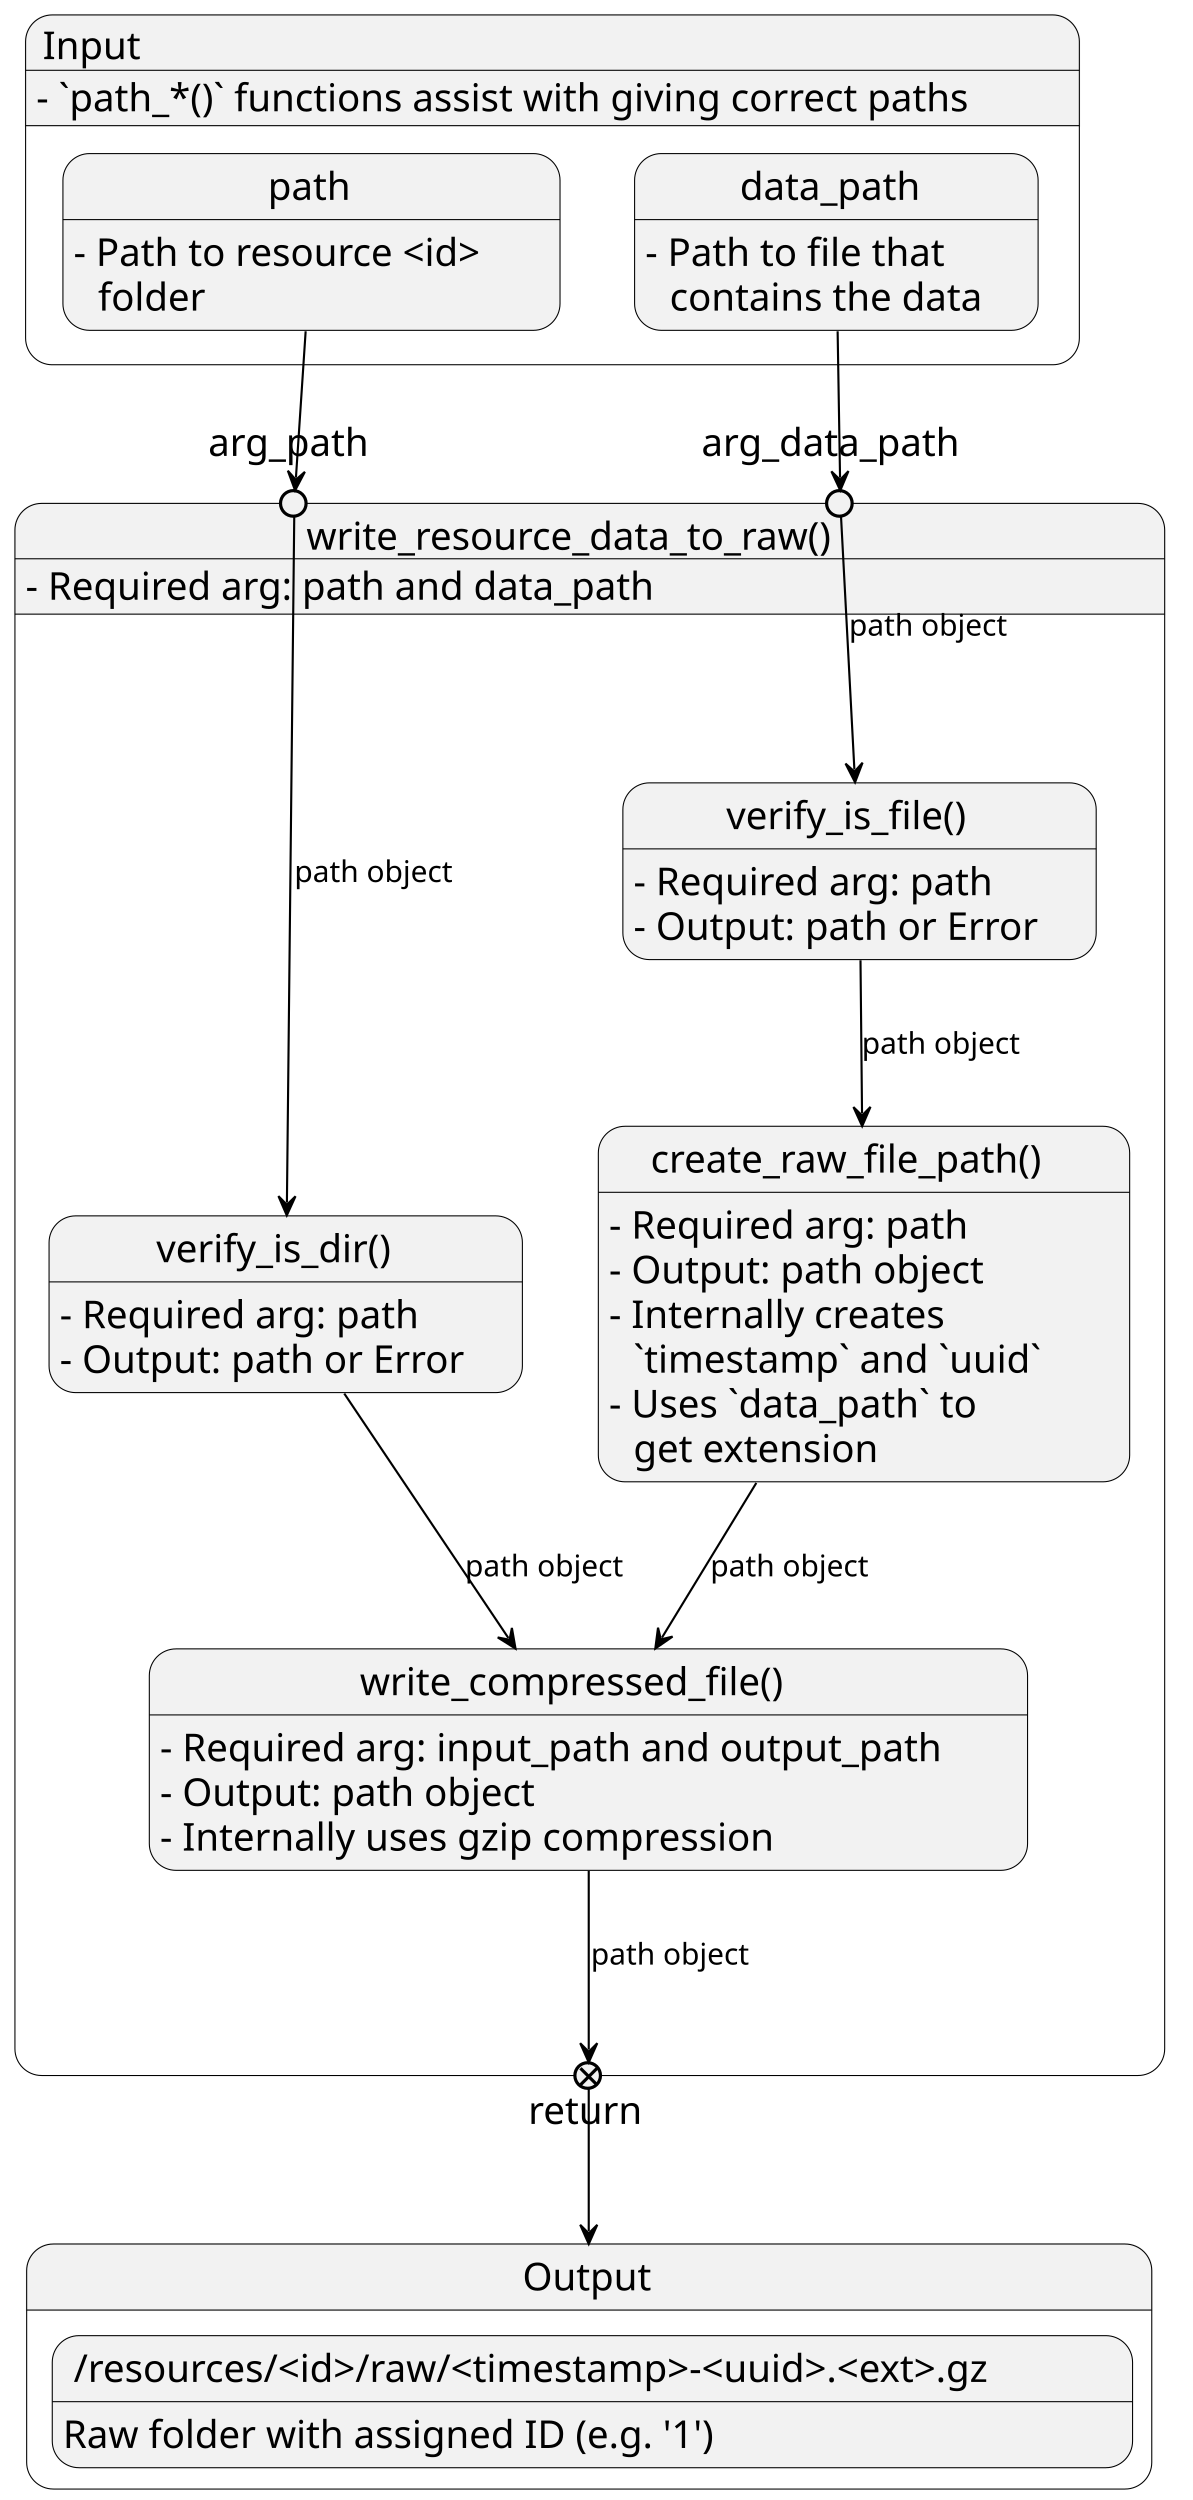
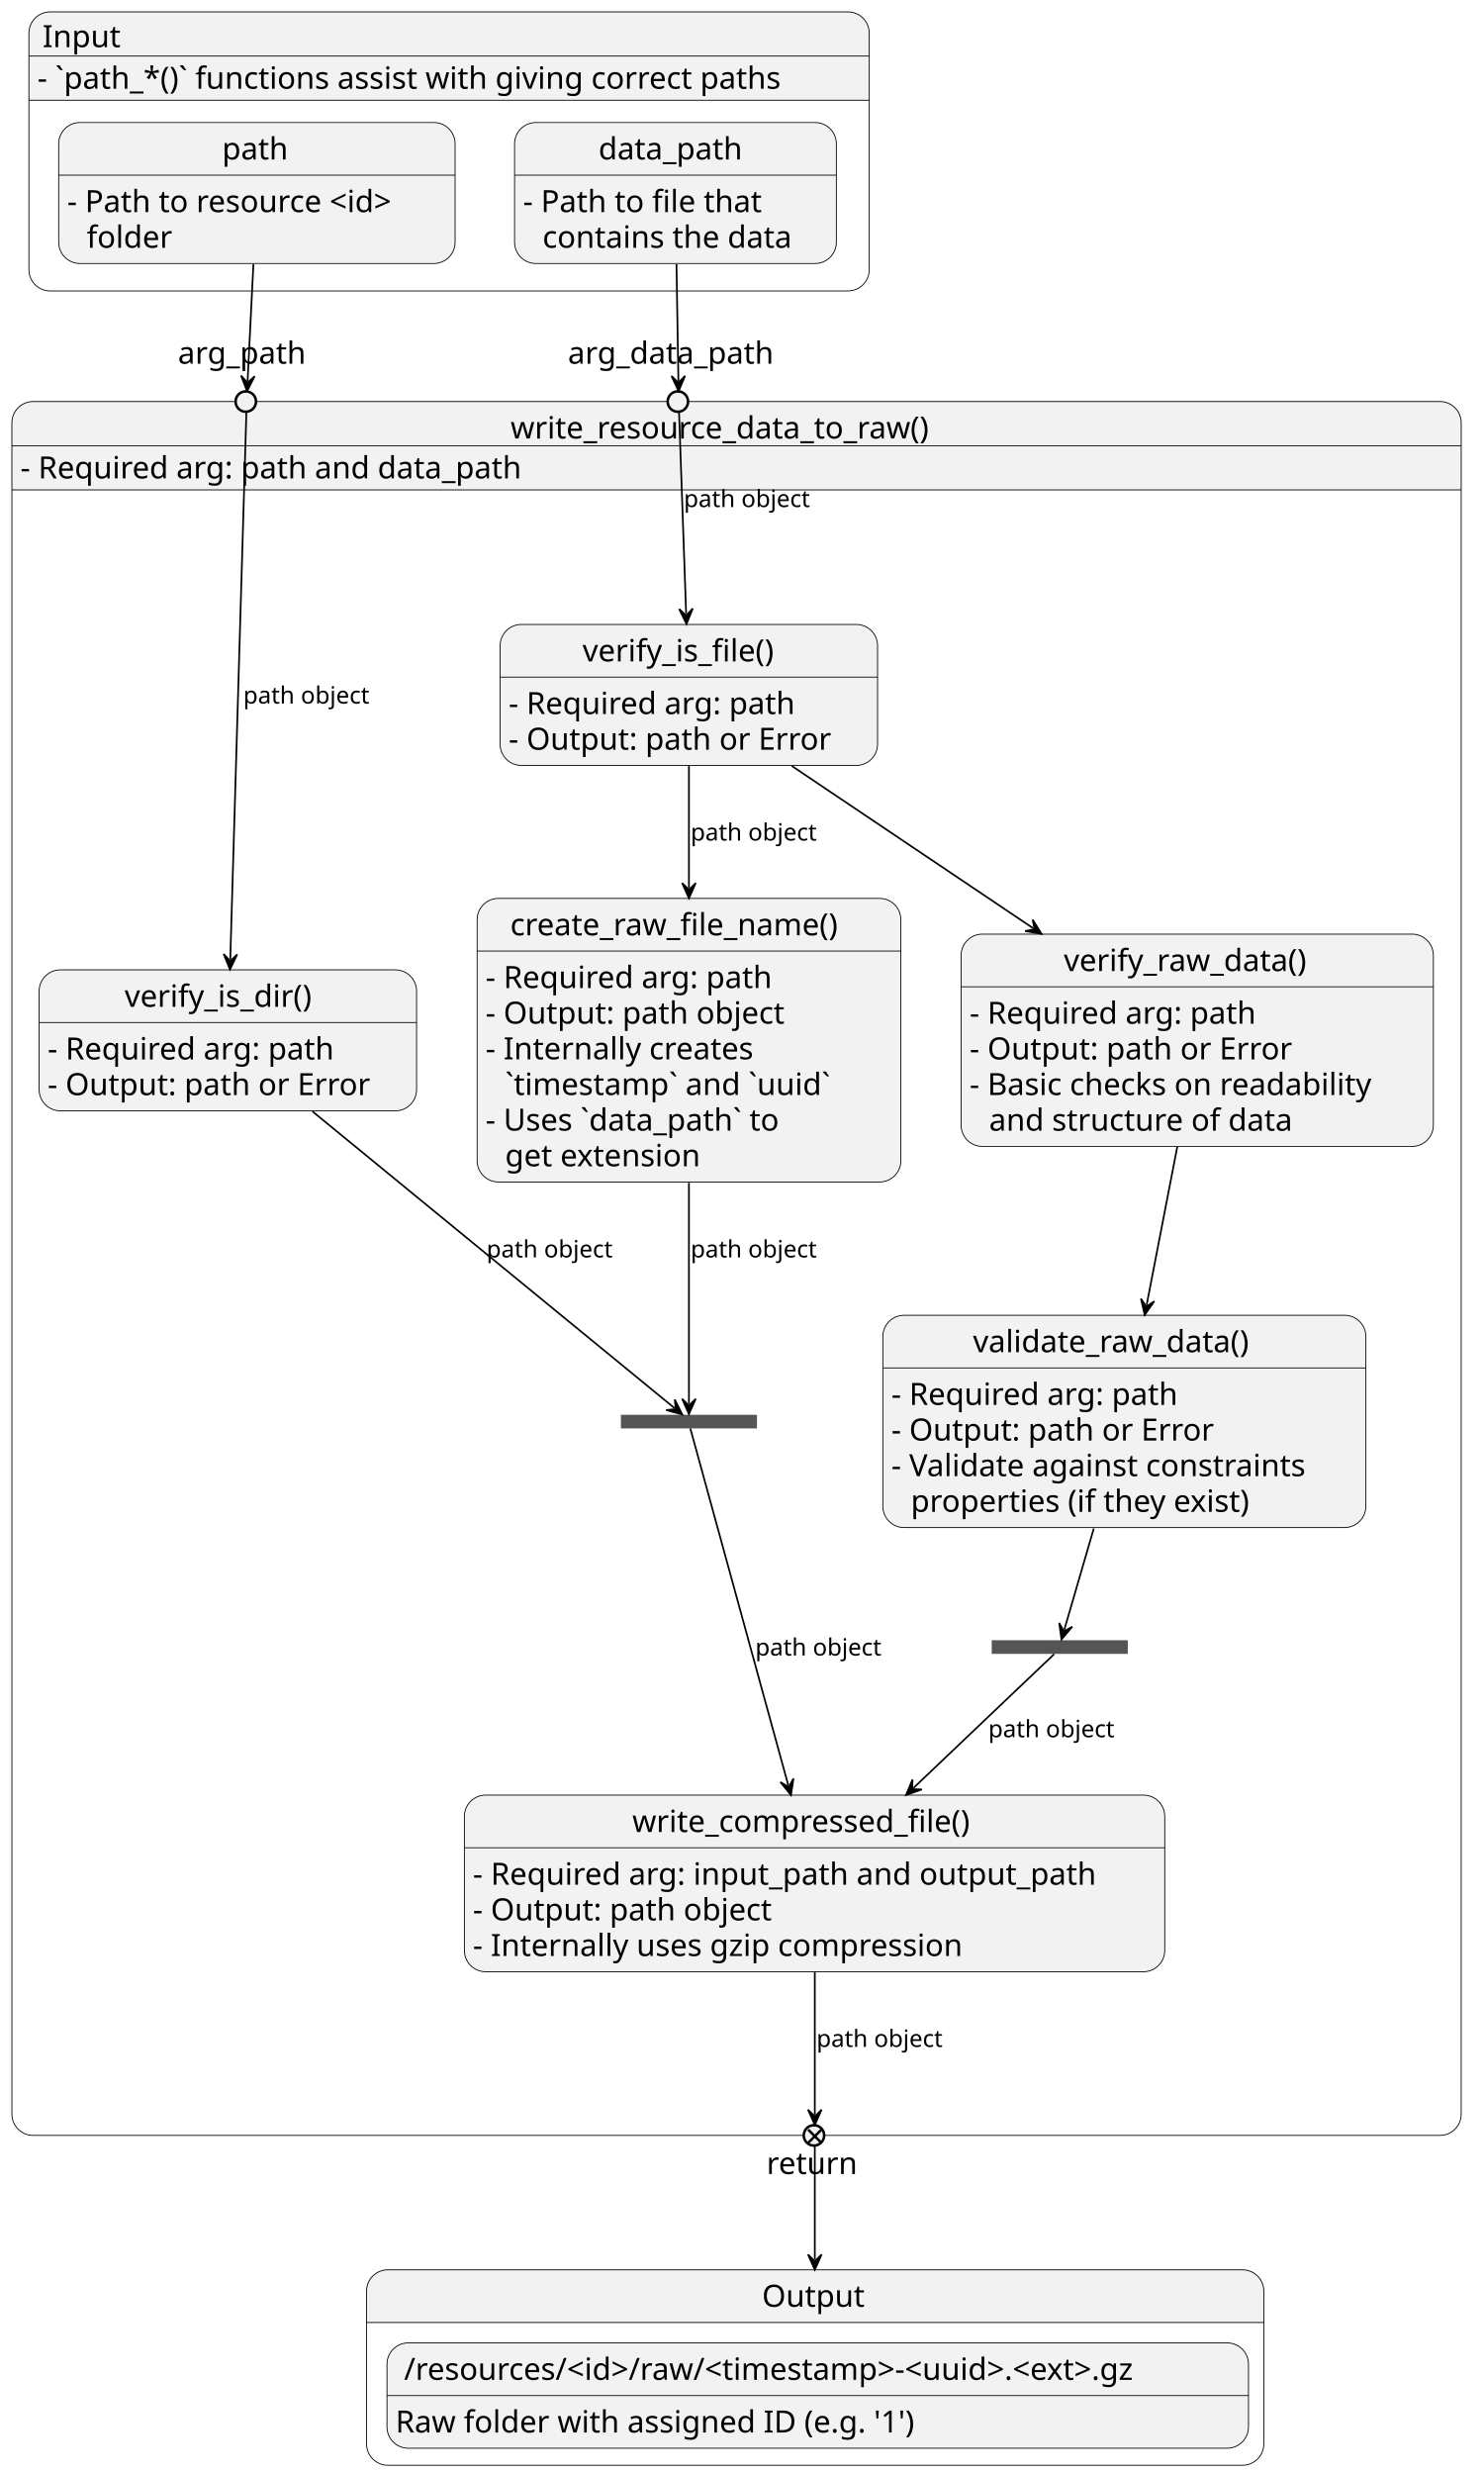
- <svg xmlns="http://www.w3.org/2000/svg" contentStyleType="text/css" height="1172px" preserveAspectRatio="none" style="width:559px;height:1172px;background:#FFFFFF;" version="1.1" viewBox="0 0 559 1172" width="559px" zoomAndPan="magnify">
+ <svg xmlns="http://www.w3.org/2000/svg" contentStyleType="text/css" height="1454px" preserveAspectRatio="none" style="width:872px;height:1454px;background:#FFFFFF;" version="1.1" viewBox="0 0 872 1454" width="872px" zoomAndPan="magnify">
  <defs />
  <g>
    <g id="cluster_input">
-       <path d="M24.5,7 L493.5,7 A12.5,12.5 0 0 1 506,19.5 L506,58.906 L12,58.906 L12,19.5 A12.5,12.5 0 0 1 24.5,7 " fill="#F2F2F2" style="stroke:#F2F2F2;stroke-width:1.0;" />
-       <rect fill="none" height="164" rx="12.5" ry="12.5" style="stroke:#000000;stroke-width:0.5;" width="494" x="12" y="7" />
-       <line style="stroke:#000000;stroke-width:0.5;" x1="12" x2="506" y1="58.906" y2="58.906" />
-       <line style="stroke:#000000;stroke-width:0.5;" x1="12" x2="506" y1="32.953" y2="32.953" />
-       <text fill="#000000" font-family="Fira Code" font-size="18" lengthAdjust="spacing" textLength="46.608" x="20" y="27.708">Input</text>
-       <text fill="#000000" font-family="Fira Code" font-size="18" lengthAdjust="spacing" textLength="478.784" x="17" y="52.161">- `path_*()` functions assist with giving correct paths</text>
+       <path d="M29.5,7 L498.5,7 A12.5,12.5 0 0 1 511,19.5 L511,58.906 L17,58.906 L17,19.5 A12.5,12.5 0 0 1 29.5,7 " fill="#F2F2F2" style="stroke:#F2F2F2;stroke-width:1.0;" />
+       <rect fill="none" height="164" rx="12.5" ry="12.5" style="stroke:#000000;stroke-width:0.5;" width="494" x="17" y="7" />
+       <line style="stroke:#000000;stroke-width:0.5;" x1="17" x2="511" y1="58.906" y2="58.906" />
+       <line style="stroke:#000000;stroke-width:0.5;" x1="17" x2="511" y1="32.953" y2="32.953" />
+       <text fill="#000000" font-family="Fira Code" font-size="18" lengthAdjust="spacing" textLength="46.608" x="25" y="27.708">Input</text>
+       <text fill="#000000" font-family="Fira Code" font-size="18" lengthAdjust="spacing" textLength="478.784" x="22" y="52.161">- `path_*()` functions assist with giving correct paths</text>
    </g>
    <g id="cluster_wrdtr">
-       <path d="M19.5,236 L533.5,236 A12.5,12.5 0 0 1 546,248.5 L546,287.906 L7,287.906 L7,248.5 A12.5,12.5 0 0 1 19.5,236 " fill="#F2F2F2" style="stroke:#F2F2F2;stroke-width:1.0;" />
-       <rect fill="none" height="737" rx="12.5" ry="12.5" style="stroke:#000000;stroke-width:0.5;" width="539" x="7" y="236" />
-       <line style="stroke:#000000;stroke-width:0.5;" x1="7" x2="546" y1="287.906" y2="287.906" />
-       <line style="stroke:#000000;stroke-width:0.5;" x1="7" x2="546" y1="261.953" y2="261.953" />
-       <text fill="#000000" font-family="Fira Code" font-size="18" lengthAdjust="spacing" textLength="265.711" x="143.644" y="257.708">write_resource_data_to_raw()</text>
+       <path d="M19.5,236 L846.5,236 A12.5,12.5 0 0 1 859,248.5 L859,287.906 L7,287.906 L7,248.5 A12.5,12.5 0 0 1 19.5,236 " fill="#F2F2F2" style="stroke:#F2F2F2;stroke-width:1.0;" />
+       <rect fill="none" height="1019" rx="12.5" ry="12.5" style="stroke:#000000;stroke-width:0.5;" width="852" x="7" y="236" />
+       <line style="stroke:#000000;stroke-width:0.5;" x1="7" x2="859" y1="287.906" y2="287.906" />
+       <line style="stroke:#000000;stroke-width:0.5;" x1="7" x2="859" y1="261.953" y2="261.953" />
+       <text fill="#000000" font-family="Fira Code" font-size="18" lengthAdjust="spacing" textLength="265.711" x="300.144" y="257.708">write_resource_data_to_raw()</text>
      <text fill="#000000" font-family="Fira Code" font-size="18" lengthAdjust="spacing" textLength="317.593" x="12" y="281.161">- Required arg: path and data_path</text>
    </g>
    <g id="input.path">
-       <rect fill="#F2F2F2" height="82.859" rx="12.5" ry="12.5" style="stroke:#000000;stroke-width:0.5;" width="233.038" x="29.5" y="72" />
-       <line style="stroke:#000000;stroke-width:0.5;" x1="29.5" x2="262.538" y1="102.953" y2="102.953" />
-       <text fill="#000000" font-family="Fira Code" font-size="18" lengthAdjust="spacing" textLength="40.922" x="125.558" y="93.708">path</text>
-       <text fill="#000000" font-family="Fira Code" font-size="18" lengthAdjust="spacing" textLength="213.038" x="34.5" y="124.661">- Path to resource &lt;id&gt;</text>
-       <text fill="#000000" font-family="Fira Code" font-size="18" lengthAdjust="spacing" textLength="52.251" x="45.943" y="145.614">folder</text>
+       <rect fill="#F2F2F2" height="82.859" rx="12.5" ry="12.5" style="stroke:#000000;stroke-width:0.5;" width="233.038" x="34.5" y="72" />
+       <line style="stroke:#000000;stroke-width:0.5;" x1="34.5" x2="267.538" y1="102.953" y2="102.953" />
+       <text fill="#000000" font-family="Fira Code" font-size="18" lengthAdjust="spacing" textLength="40.922" x="130.558" y="93.708">path</text>
+       <text fill="#000000" font-family="Fira Code" font-size="18" lengthAdjust="spacing" textLength="213.038" x="39.5" y="124.661">- Path to resource &lt;id&gt;</text>
+       <text fill="#000000" font-family="Fira Code" font-size="18" lengthAdjust="spacing" textLength="52.251" x="50.943" y="145.614">folder</text>
    </g>
    <g id="input.data_path">
-       <rect fill="#F2F2F2" height="82.859" rx="12.5" ry="12.5" style="stroke:#000000;stroke-width:0.5;" width="189.163" x="297.5" y="72" />
-       <line style="stroke:#000000;stroke-width:0.5;" x1="297.5" x2="486.663" y1="102.953" y2="102.953" />
-       <text fill="#000000" font-family="Fira Code" font-size="18" lengthAdjust="spacing" textLength="90.466" x="346.849" y="93.708">data_path</text>
-       <text fill="#000000" font-family="Fira Code" font-size="18" lengthAdjust="spacing" textLength="151.769" x="302.5" y="124.661">- Path to file that</text>
-       <text fill="#000000" font-family="Fira Code" font-size="18" lengthAdjust="spacing" textLength="157.72" x="313.943" y="145.614">contains the data</text>
+       <rect fill="#F2F2F2" height="82.859" rx="12.5" ry="12.5" style="stroke:#000000;stroke-width:0.5;" width="189.163" x="302.5" y="72" />
+       <line style="stroke:#000000;stroke-width:0.5;" x1="302.5" x2="491.663" y1="102.953" y2="102.953" />
+       <text fill="#000000" font-family="Fira Code" font-size="18" lengthAdjust="spacing" textLength="90.466" x="351.849" y="93.708">data_path</text>
+       <text fill="#000000" font-family="Fira Code" font-size="18" lengthAdjust="spacing" textLength="151.769" x="307.5" y="124.661">- Path to file that</text>
+       <text fill="#000000" font-family="Fira Code" font-size="18" lengthAdjust="spacing" textLength="157.72" x="318.943" y="145.614">contains the data</text>
    </g>
-     <text fill="#000000" font-family="Fira Code" font-size="18" lengthAdjust="spacing" textLength="79.778" x="97.611" y="213.755">arg_path</text>
-     <ellipse cx="137.5" cy="236" fill="#F2F2F2" rx="6" ry="6" style="stroke:#000000;stroke-width:1.5;" />
-     <text fill="#000000" font-family="Fira Code" font-size="18" lengthAdjust="spacing" textLength="129.322" x="328.839" y="213.755">arg_data_path</text>
-     <ellipse cx="393.5" cy="236" fill="#F2F2F2" rx="6" ry="6" style="stroke:#000000;stroke-width:1.5;" />
+     <text fill="#000000" font-family="Fira Code" font-size="18" lengthAdjust="spacing" textLength="79.778" x="104.611" y="213.755">arg_path</text>
+     <ellipse cx="144.5" cy="236" fill="#F2F2F2" rx="6" ry="6" style="stroke:#000000;stroke-width:1.5;" />
+     <text fill="#000000" font-family="Fira Code" font-size="18" lengthAdjust="spacing" textLength="129.322" x="333.839" y="213.755">arg_data_path</text>
+     <ellipse cx="398.5" cy="236" fill="#F2F2F2" rx="6" ry="6" style="stroke:#000000;stroke-width:1.5;" />
    <g id="wrdtr.vid">
      <rect fill="#F2F2F2" height="82.859" rx="12.5" ry="12.5" style="stroke:#000000;stroke-width:0.5;" width="221.894" x="23" y="570" />
      <line style="stroke:#000000;stroke-width:0.5;" x1="23" x2="244.894" y1="600.953" y2="600.953" />
      <text fill="#000000" font-family="Fira Code" font-size="18" lengthAdjust="spacing" textLength="121.368" x="73.263" y="591.708">verify_is_dir()</text>
      <text fill="#000000" font-family="Fira Code" font-size="18" lengthAdjust="spacing" textLength="181.819" x="28" y="622.661">- Required arg: path</text>
      <text fill="#000000" font-family="Fira Code" font-size="18" lengthAdjust="spacing" textLength="201.894" x="28" y="643.614">- Output: path or Error</text>
    </g>
    <g id="wrdtr.vif">
-       <rect fill="#F2F2F2" height="82.859" rx="12.5" ry="12.5" style="stroke:#000000;stroke-width:0.5;" width="221.894" x="292" y="367" />
-       <line style="stroke:#000000;stroke-width:0.5;" x1="292" x2="513.894" y1="397.953" y2="397.953" />
-       <text fill="#000000" font-family="Fira Code" font-size="18" lengthAdjust="spacing" textLength="124.954" x="340.47" y="388.708">verify_is_file()</text>
-       <text fill="#000000" font-family="Fira Code" font-size="18" lengthAdjust="spacing" textLength="181.819" x="297" y="419.661">- Required arg: path</text>
-       <text fill="#000000" font-family="Fira Code" font-size="18" lengthAdjust="spacing" textLength="201.894" x="297" y="440.614">- Output: path or Error</text>
+       <rect fill="#F2F2F2" height="82.859" rx="12.5" ry="12.5" style="stroke:#000000;stroke-width:0.5;" width="221.894" x="294" y="367" />
+       <line style="stroke:#000000;stroke-width:0.5;" x1="294" x2="515.894" y1="397.953" y2="397.953" />
+       <text fill="#000000" font-family="Fira Code" font-size="18" lengthAdjust="spacing" textLength="124.954" x="342.47" y="388.708">verify_is_file()</text>
+       <text fill="#000000" font-family="Fira Code" font-size="18" lengthAdjust="spacing" textLength="181.819" x="299" y="419.661">- Required arg: path</text>
+       <text fill="#000000" font-family="Fira Code" font-size="18" lengthAdjust="spacing" textLength="201.894" x="299" y="440.614">- Output: path or Error</text>
    </g>
-     <g id="wrdtr.crfp">
+     <g id="wrdtr.crfn">
      <rect fill="#F2F2F2" height="166.672" rx="12.5" ry="12.5" style="stroke:#000000;stroke-width:0.5;" width="249.087" x="280.5" y="528" />
      <line style="stroke:#000000;stroke-width:0.5;" x1="280.5" x2="529.587" y1="558.953" y2="558.953" />
-       <text fill="#000000" font-family="Fira Code" font-size="18" lengthAdjust="spacing" textLength="200.065" x="305.011" y="549.708">create_raw_file_path()</text>
+       <text fill="#000000" font-family="Fira Code" font-size="18" lengthAdjust="spacing" textLength="210.19" x="299.948" y="549.708">create_raw_file_name()</text>
      <text fill="#000000" font-family="Fira Code" font-size="18" lengthAdjust="spacing" textLength="181.819" x="285.5" y="580.661">- Required arg: path</text>
      <text fill="#000000" font-family="Fira Code" font-size="18" lengthAdjust="spacing" textLength="188.64" x="285.5" y="601.614">- Output: path object</text>
      <text fill="#000000" font-family="Fira Code" font-size="18" lengthAdjust="spacing" textLength="170.191" x="285.5" y="622.567">- Internally creates</text>
      <text fill="#000000" font-family="Fira Code" font-size="18" lengthAdjust="spacing" textLength="217.644" x="296.943" y="643.52">`timestamp` and `uuid`</text>
      <text fill="#000000" font-family="Fira Code" font-size="18" lengthAdjust="spacing" textLength="193.201" x="285.5" y="664.474">- Uses `data_path` to</text>
      <text fill="#000000" font-family="Fira Code" font-size="18" lengthAdjust="spacing" textLength="123.346" x="296.943" y="685.427">get extension</text>
    </g>
+     <g id="wrdtr.verify_rd">
+       <rect fill="#F2F2F2" height="124.766" rx="12.5" ry="12.5" style="stroke:#000000;stroke-width:0.5;" width="277.634" x="565" y="549" />
+       <line style="stroke:#000000;stroke-width:0.5;" x1="565" x2="842.634" y1="579.953" y2="579.953" />
+       <text fill="#000000" font-family="Fira Code" font-size="18" lengthAdjust="spacing" textLength="156.858" x="625.388" y="570.708">verify_raw_data()</text>
+       <text fill="#000000" font-family="Fira Code" font-size="18" lengthAdjust="spacing" textLength="181.819" x="570" y="601.661">- Required arg: path</text>
+       <text fill="#000000" font-family="Fira Code" font-size="18" lengthAdjust="spacing" textLength="201.894" x="570" y="622.614">- Output: path or Error</text>
+       <text fill="#000000" font-family="Fira Code" font-size="18" lengthAdjust="spacing" textLength="257.634" x="570" y="643.567">- Basic checks on readability</text>
+       <text fill="#000000" font-family="Fira Code" font-size="18" lengthAdjust="spacing" textLength="191.004" x="581.443" y="664.52">and structure of data</text>
+     </g>
+     <g id="wrdtr.validate_rd">
+       <rect fill="#F2F2F2" height="124.766" rx="12.5" ry="12.5" style="stroke:#000000;stroke-width:0.5;" width="283.953" x="519" y="773" />
+       <line style="stroke:#000000;stroke-width:0.5;" x1="519" x2="802.953" y1="803.953" y2="803.953" />
+       <text fill="#000000" font-family="Fira Code" font-size="18" lengthAdjust="spacing" textLength="178.014" x="571.97" y="794.708">validate_raw_data()</text>
+       <text fill="#000000" font-family="Fira Code" font-size="18" lengthAdjust="spacing" textLength="181.819" x="524" y="825.661">- Required arg: path</text>
+       <text fill="#000000" font-family="Fira Code" font-size="18" lengthAdjust="spacing" textLength="201.894" x="524" y="846.614">- Output: path or Error</text>
+       <text fill="#000000" font-family="Fira Code" font-size="18" lengthAdjust="spacing" textLength="263.953" x="524" y="867.567">- Validate against constraints</text>
+       <text fill="#000000" font-family="Fira Code" font-size="18" lengthAdjust="spacing" textLength="218.153" x="535.443" y="888.52">properties (if they exist)</text>
+     </g>
    <g id="wrdtr.wcf">
-       <rect fill="#F2F2F2" height="103.812" rx="12.5" ry="12.5" style="stroke:#000000;stroke-width:0.5;" width="411.72" x="70" y="773" />
-       <line style="stroke:#000000;stroke-width:0.5;" x1="70" x2="481.72" y1="803.953" y2="803.953" />
-       <text fill="#000000" font-family="Fira Code" font-size="18" lengthAdjust="spacing" textLength="214.312" x="168.704" y="794.708">write_compressed_file()</text>
-       <text fill="#000000" font-family="Fira Code" font-size="18" lengthAdjust="spacing" textLength="391.72" x="75" y="825.661">- Required arg: input_path and output_path</text>
-       <text fill="#000000" font-family="Fira Code" font-size="18" lengthAdjust="spacing" textLength="188.64" x="75" y="846.614">- Output: path object</text>
-       <text fill="#000000" font-family="Fira Code" font-size="18" lengthAdjust="spacing" textLength="307.784" x="75" y="867.567">- Internally uses gzip compression</text>
+       <rect fill="#F2F2F2" height="103.812" rx="12.5" ry="12.5" style="stroke:#000000;stroke-width:0.5;" width="411.72" x="273" y="1055" />
+       <line style="stroke:#000000;stroke-width:0.5;" x1="273" x2="684.72" y1="1085.953" y2="1085.953" />
+       <text fill="#000000" font-family="Fira Code" font-size="18" lengthAdjust="spacing" textLength="214.312" x="371.704" y="1076.708">write_compressed_file()</text>
+       <text fill="#000000" font-family="Fira Code" font-size="18" lengthAdjust="spacing" textLength="391.72" x="278" y="1107.661">- Required arg: input_path and output_path</text>
+       <text fill="#000000" font-family="Fira Code" font-size="18" lengthAdjust="spacing" textLength="188.64" x="278" y="1128.614">- Output: path object</text>
+       <text fill="#000000" font-family="Fira Code" font-size="18" lengthAdjust="spacing" textLength="307.784" x="278" y="1149.567">- Internally uses gzip compression</text>
    </g>
-     <text fill="#000000" font-family="Fira Code" font-size="18" lengthAdjust="spacing" textLength="55.749" x="247.625" y="995.708">return</text>
-     <ellipse cx="275.5" cy="973" fill="#F2F2F2" rx="6" ry="6" style="stroke:#000000;stroke-width:1.5;" />
-     <line style="stroke:#000000;stroke-width:1.5;" x1="279.889" x2="272.111" y1="977.389" y2="969.611" />
-     <line style="stroke:#000000;stroke-width:1.5;" x1="279.889" x2="272.111" y1="969.611" y2="977.389" />
-     <path d="M25,1052 L527.448,1052 A12.5,12.5 0 0 1 539.948,1064.5 L539.948,1082.953 L12.5,1082.953 L12.5,1064.5 A12.5,12.5 0 0 1 25,1052 " fill="#F2F2F2" style="stroke:#F2F2F2;stroke-width:1.0;" />
-     <rect fill="none" height="114.859" rx="12.5" ry="12.5" style="stroke:#000000;stroke-width:0.5;" width="527.448" x="12.5" y="1052" />
-     <line style="stroke:#000000;stroke-width:0.5;" x1="12.5" x2="539.948" y1="1082.953" y2="1082.953" />
-     <text fill="#000000" font-family="Fira Code" font-size="18" lengthAdjust="spacing" textLength="62.525" x="244.961" y="1073.708">Output</text>
+     <rect fill="#555555" height="8" style="stroke:none;stroke-width:1.0;" width="80" x="365" y="831.5" />
+     <rect fill="#555555" height="8" style="stroke:none;stroke-width:1.0;" width="80" x="583" y="964" />
+     <text fill="#000000" font-family="Fira Code" font-size="18" lengthAdjust="spacing" textLength="55.749" x="450.625" y="1277.708">return</text>
+     <ellipse cx="478.5" cy="1255" fill="#F2F2F2" rx="6" ry="6" style="stroke:#000000;stroke-width:1.5;" />
+     <line style="stroke:#000000;stroke-width:1.5;" x1="482.889" x2="475.111" y1="1259.389" y2="1251.611" />
+     <line style="stroke:#000000;stroke-width:1.5;" x1="482.889" x2="475.111" y1="1251.611" y2="1259.389" />
+     <path d="M228,1334 L730.448,1334 A12.5,12.5 0 0 1 742.948,1346.5 L742.948,1364.953 L215.5,1364.953 L215.5,1346.5 A12.5,12.5 0 0 1 228,1334 " fill="#F2F2F2" style="stroke:#F2F2F2;stroke-width:1.0;" />
+     <rect fill="none" height="114.859" rx="12.5" ry="12.5" style="stroke:#000000;stroke-width:0.5;" width="527.448" x="215.5" y="1334" />
+     <line style="stroke:#000000;stroke-width:0.5;" x1="215.5" x2="742.948" y1="1364.953" y2="1364.953" />
+     <text fill="#000000" font-family="Fira Code" font-size="18" lengthAdjust="spacing" textLength="62.525" x="447.961" y="1355.708">Output</text>
    <g id="output.raw_file">
-       <rect fill="#F2F2F2" height="61.906" rx="12.5" ry="12.5" style="stroke:#000000;stroke-width:0.5;" width="506.448" x="24.5" y="1094.953" />
-       <line style="stroke:#000000;stroke-width:0.5;" x1="24.5" x2="530.948" y1="1125.906" y2="1125.906" />
-       <text fill="#000000" font-family="Fira Code" font-size="18" lengthAdjust="spacing" textLength="486.448" x="34.5" y="1116.661">/resources/&lt;id&gt;/raw/&lt;timestamp&gt;-&lt;uuid&gt;.&lt;ext&gt;.gz</text>
-       <text fill="#000000" font-family="Fira Code" font-size="18" lengthAdjust="spacing" textLength="331.655" x="29.5" y="1147.614">Raw folder with assigned ID (e.g. '1')</text>
+       <rect fill="#F2F2F2" height="61.906" rx="12.5" ry="12.5" style="stroke:#000000;stroke-width:0.5;" width="506.448" x="227.5" y="1376.953" />
+       <line style="stroke:#000000;stroke-width:0.5;" x1="227.5" x2="733.948" y1="1407.906" y2="1407.906" />
+       <text fill="#000000" font-family="Fira Code" font-size="18" lengthAdjust="spacing" textLength="486.448" x="237.5" y="1398.661">/resources/&lt;id&gt;/raw/&lt;timestamp&gt;-&lt;uuid&gt;.&lt;ext&gt;.gz</text>
+       <text fill="#000000" font-family="Fira Code" font-size="18" lengthAdjust="spacing" textLength="331.655" x="232.5" y="1429.614">Raw folder with assigned ID (e.g. '1')</text>
    </g>
    <g id="link_path_arg_path">
-       <path d="M143.29,155.3 C141.44,183.15 139.576,211.243 138.736,223.933 " fill="none" id="path-to-arg_path" style="stroke:#000000;stroke-width:1.0;" />
-       <polygon fill="#000000" points="138.34,229.92,142.926,221.204,138.67,224.931,134.943,220.675,138.34,229.92" style="stroke:#000000;stroke-width:1.0;" />
+       <path d="M148.97,155.3 C147.58,183.15 146.192,211.238 145.552,223.928 " fill="none" id="path-to-arg_path" style="stroke:#000000;stroke-width:1.0;" />
+       <polygon fill="#000000" points="145.25,229.92,149.698,221.133,145.502,224.926,141.708,220.73,145.25,229.92" style="stroke:#000000;stroke-width:1.0;" />
    </g>
    <g id="link_data_path_arg_data_path">
-       <path d="M392.68,155.3 C393.14,183.15 393.596,211.231 393.816,223.921 " fill="none" id="data_path-to-arg_data_path" style="stroke:#000000;stroke-width:1.0;" />
-       <polygon fill="#000000" points="393.92,229.92,397.763,220.852,393.833,224.921,389.765,220.991,393.92,229.92" style="stroke:#000000;stroke-width:1.0;" />
+       <path d="M397.68,155.3 C398.14,183.15 398.596,211.231 398.816,223.921 " fill="none" id="data_path-to-arg_data_path" style="stroke:#000000;stroke-width:1.0;" />
+       <polygon fill="#000000" points="398.92,229.92,402.763,220.852,398.833,224.921,394.765,220.991,398.92,229.92" style="stroke:#000000;stroke-width:1.0;" />
    </g>
    <g id="link_arg_path_vid">
-       <path d="M137.94,242.28 C137.56,277.66 135.444,475.52 134.504,563.78 " fill="none" id="arg_path-to-vid" style="stroke:#000000;stroke-width:1.0;" />
-       <polygon fill="#000000" points="134.44,569.78,138.536,560.823,134.493,564.78,130.536,560.738,134.44,569.78" style="stroke:#000000;stroke-width:1.0;" />
-       <text fill="#000000" font-family="sans-serif" font-size="14" lengthAdjust="spacing" textLength="79.42" x="138" y="413.495">path object</text>
+       <path d="M144.84,242.28 C143.8,277.66 137.977,475.523 135.377,563.783 " fill="none" id="arg_path-to-vid" style="stroke:#000000;stroke-width:1.0;" />
+       <polygon fill="#000000" points="135.2,569.78,139.463,560.902,135.347,564.782,131.467,560.666,135.2,569.78" style="stroke:#000000;stroke-width:1.0;" />
+       <text fill="#000000" font-family="sans-serif" font-size="14" lengthAdjust="spacing" textLength="79.42" x="143" y="413.495">path object</text>
    </g>
    <g id="link_arg_data_path_vif">
-       <path d="M394.28,242.29 C395.26,260.84 398.284,318.118 400.534,360.758 " fill="none" id="arg_data_path-to-vif" style="stroke:#000000;stroke-width:1.0;" />
-       <polygon fill="#000000" points="400.85,366.75,404.37,357.552,400.587,361.757,396.381,357.973,400.85,366.75" style="stroke:#000000;stroke-width:1.0;" />
-       <text fill="#000000" font-family="sans-serif" font-size="14" lengthAdjust="spacing" textLength="79.42" x="398" y="297.995">path object</text>
+       <path d="M399.19,242.29 C399.84,260.84 401.859,318.114 403.359,360.754 " fill="none" id="arg_data_path-to-vif" style="stroke:#000000;stroke-width:1.0;" />
+       <polygon fill="#000000" points="403.57,366.75,407.251,357.615,403.394,361.753,399.256,357.896,403.57,366.75" style="stroke:#000000;stroke-width:1.0;" />
+       <text fill="#000000" font-family="sans-serif" font-size="14" lengthAdjust="spacing" textLength="79.42" x="402" y="297.995">path object</text>
    </g>
-     <g id="link_vif_crfp">
-       <path d="M403.4,450.18 C403.63,472.54 403.85,495.13 404.12,521.95 " fill="none" id="vif-to-crfp" style="stroke:#000000;stroke-width:1.0;" />
-       <polygon fill="#000000" points="404.18,527.95,408.089,518.91,404.13,522.95,400.09,518.991,404.18,527.95" style="stroke:#000000;stroke-width:1.0;" />
-       <text fill="#000000" font-family="sans-serif" font-size="14" lengthAdjust="spacing" textLength="79.42" x="404" y="493.995">path object</text>
+     <g id="link_vif_crfn">
+       <path d="M405,450.18 C405,472.54 405,495.13 405,521.95 " fill="none" id="vif-to-crfn" style="stroke:#000000;stroke-width:1.0;" />
+       <polygon fill="#000000" points="405,527.95,409,518.95,405,522.95,401,518.95,405,527.95" style="stroke:#000000;stroke-width:1.0;" />
+       <text fill="#000000" font-family="sans-serif" font-size="14" lengthAdjust="spacing" textLength="79.42" x="406" y="493.995">path object</text>
    </g>
-     <g id="link_crfp_wcf">
-       <path d="M354.57,695.18 C338.6,721.36 324.544,744.408 310.334,767.707 " fill="none" id="crfp-to-wcf" style="stroke:#000000;stroke-width:1.0;" />
-       <polygon fill="#000000" points="307.21,772.83,315.311,767.229,309.813,768.561,308.481,763.063,307.21,772.83" style="stroke:#000000;stroke-width:1.0;" />
-       <text fill="#000000" font-family="sans-serif" font-size="14" lengthAdjust="spacing" textLength="79.42" x="333" y="738.995">path object</text>
+     <g id="link_vif_verify_rd">
+       <path d="M465.51,450.18 C507.66,478.51 559.66,513.473 607.36,545.533 " fill="none" id="vif-to-verify_rd" style="stroke:#000000;stroke-width:1.0;" />
+       <polygon fill="#000000" points="612.34,548.88,607.102,540.54,608.19,546.091,602.639,547.179,612.34,548.88" style="stroke:#000000;stroke-width:1.0;" />
    </g>
-     <g id="link_vid_wcf">
-       <path d="M161.38,653.28 C184.27,687.37 213.685,731.189 238.326,767.889 " fill="none" id="vid-to-wcf" style="stroke:#000000;stroke-width:1.0;" />
-       <polygon fill="#000000" points="241.67,772.87,239.974,763.168,238.883,768.719,233.332,767.628,241.67,772.87" style="stroke:#000000;stroke-width:1.0;" />
-       <text fill="#000000" font-family="sans-serif" font-size="14" lengthAdjust="spacing" textLength="79.42" x="218" y="738.995">path object</text>
+     <g id="link_verify_rd_validate_rd">
+       <path d="M692.08,674.04 C686.11,704.84 680.051,736.13 674.081,766.949 " fill="none" id="verify_rd-to-validate_rd" style="stroke:#000000;stroke-width:1.0;" />
+       <polygon fill="#000000" points="672.94,772.84,678.578,764.765,673.891,767.931,670.725,763.244,672.94,772.84" style="stroke:#000000;stroke-width:1.0;" />
+     </g>
+     <g id="link_crfn_output_path">
+       <path d="M405,695.16 C405,750.39 405,809.65 405,825.1 " fill="none" id="crfn-to-output_path" style="stroke:#000000;stroke-width:1.0;" />
+       <polygon fill="#000000" points="405,831.1,409,822.1,405,826.1,401,822.1,405,831.1" style="stroke:#000000;stroke-width:1.0;" />
+       <text fill="#000000" font-family="sans-serif" font-size="14" lengthAdjust="spacing" textLength="79.42" x="406" y="738.995">path object</text>
+     </g>
+     <g id="link_vid_output_path">
+       <path d="M183.71,653.22 C254.3,711.05 373.039,808.317 396.459,827.507 " fill="none" id="vid-to-output_path" style="stroke:#000000;stroke-width:1.0;" />
+       <polygon fill="#000000" points="401.1,831.31,396.674,822.512,397.233,828.141,391.603,828.7,401.1,831.31" style="stroke:#000000;stroke-width:1.0;" />
+       <text fill="#000000" font-family="sans-serif" font-size="14" lengthAdjust="spacing" textLength="79.42" x="286" y="738.995">path object</text>
+     </g>
+     <g id="link_output_path_wcf">
+       <path d="M405.83,839.53 C411.55,860.34 443.812,977.844 463.402,1049.204 " fill="none" id="output_path-to-wcf" style="stroke:#000000;stroke-width:1.0;" />
+       <polygon fill="#000000" points="464.99,1054.99,466.465,1045.252,463.666,1050.168,458.75,1047.37,464.99,1054.99" style="stroke:#000000;stroke-width:1.0;" />
+       <text fill="#000000" font-family="sans-serif" font-size="14" lengthAdjust="spacing" textLength="79.42" x="444" y="972.995">path object</text>
+     </g>
+     <g id="link_validate_rd_input_path">
+       <path d="M643,898.31 C635.02,925.72 628.477,948.169 625.677,957.789 " fill="none" id="validate_rd-to-input_path" style="stroke:#000000;stroke-width:1.0;" />
+       <polygon fill="#000000" points="624,963.55,630.356,956.026,625.397,958.749,622.674,953.791,624,963.55" style="stroke:#000000;stroke-width:1.0;" />
+     </g>
+     <g id="link_input_path_wcf">
+       <path d="M619.72,972.12 C608.04,983.23 571.657,1017.855 536.997,1050.825 " fill="none" id="input_path-to-wcf" style="stroke:#000000;stroke-width:1.0;" />
+       <polygon fill="#000000" points="532.65,1054.96,541.928,1051.655,536.273,1051.514,536.414,1045.859,532.65,1054.96" style="stroke:#000000;stroke-width:1.0;" />
+       <text fill="#000000" font-family="sans-serif" font-size="14" lengthAdjust="spacing" textLength="79.42" x="581" y="1020.995">path object</text>
    </g>
    <g id="link_wcf_return">
-       <path d="M276,877.06 C276,911.27 276,946.56 276,960.85 " fill="none" id="wcf-to-return" style="stroke:#000000;stroke-width:1.0;" />
-       <polygon fill="#000000" points="276,966.85,280,957.85,276,961.85,272,957.85,276,966.85" style="stroke:#000000;stroke-width:1.0;" />
-       <text fill="#000000" font-family="sans-serif" font-size="14" lengthAdjust="spacing" textLength="79.42" x="277" y="920.995">path object</text>
+       <path d="M479,1159.06 C479,1193.27 479,1228.56 479,1242.85 " fill="none" id="wcf-to-return" style="stroke:#000000;stroke-width:1.0;" />
+       <polygon fill="#000000" points="479,1248.85,483,1239.85,479,1243.85,475,1239.85,479,1248.85" style="stroke:#000000;stroke-width:1.0;" />
+       <text fill="#000000" font-family="sans-serif" font-size="14" lengthAdjust="spacing" textLength="79.42" x="480" y="1202.995">path object</text>
    </g>
    <g id="link_return_output">
-       <path d="M276,979.11 C276,991.25 276,1016.98 276,1045.99 " fill="none" id="return-to-output" style="stroke:#000000;stroke-width:1.0;" />
-       <polygon fill="#000000" points="276,1051.99,280,1042.99,276,1046.99,272,1042.99,276,1051.99" style="stroke:#000000;stroke-width:1.0;" />
+       <path d="M479,1261.11 C479,1273.25 479,1298.98 479,1327.99 " fill="none" id="return-to-output" style="stroke:#000000;stroke-width:1.0;" />
+       <polygon fill="#000000" points="479,1333.99,483,1324.99,479,1328.99,475,1324.99,479,1333.99" style="stroke:#000000;stroke-width:1.0;" />
    </g>
  </g>
</svg>
